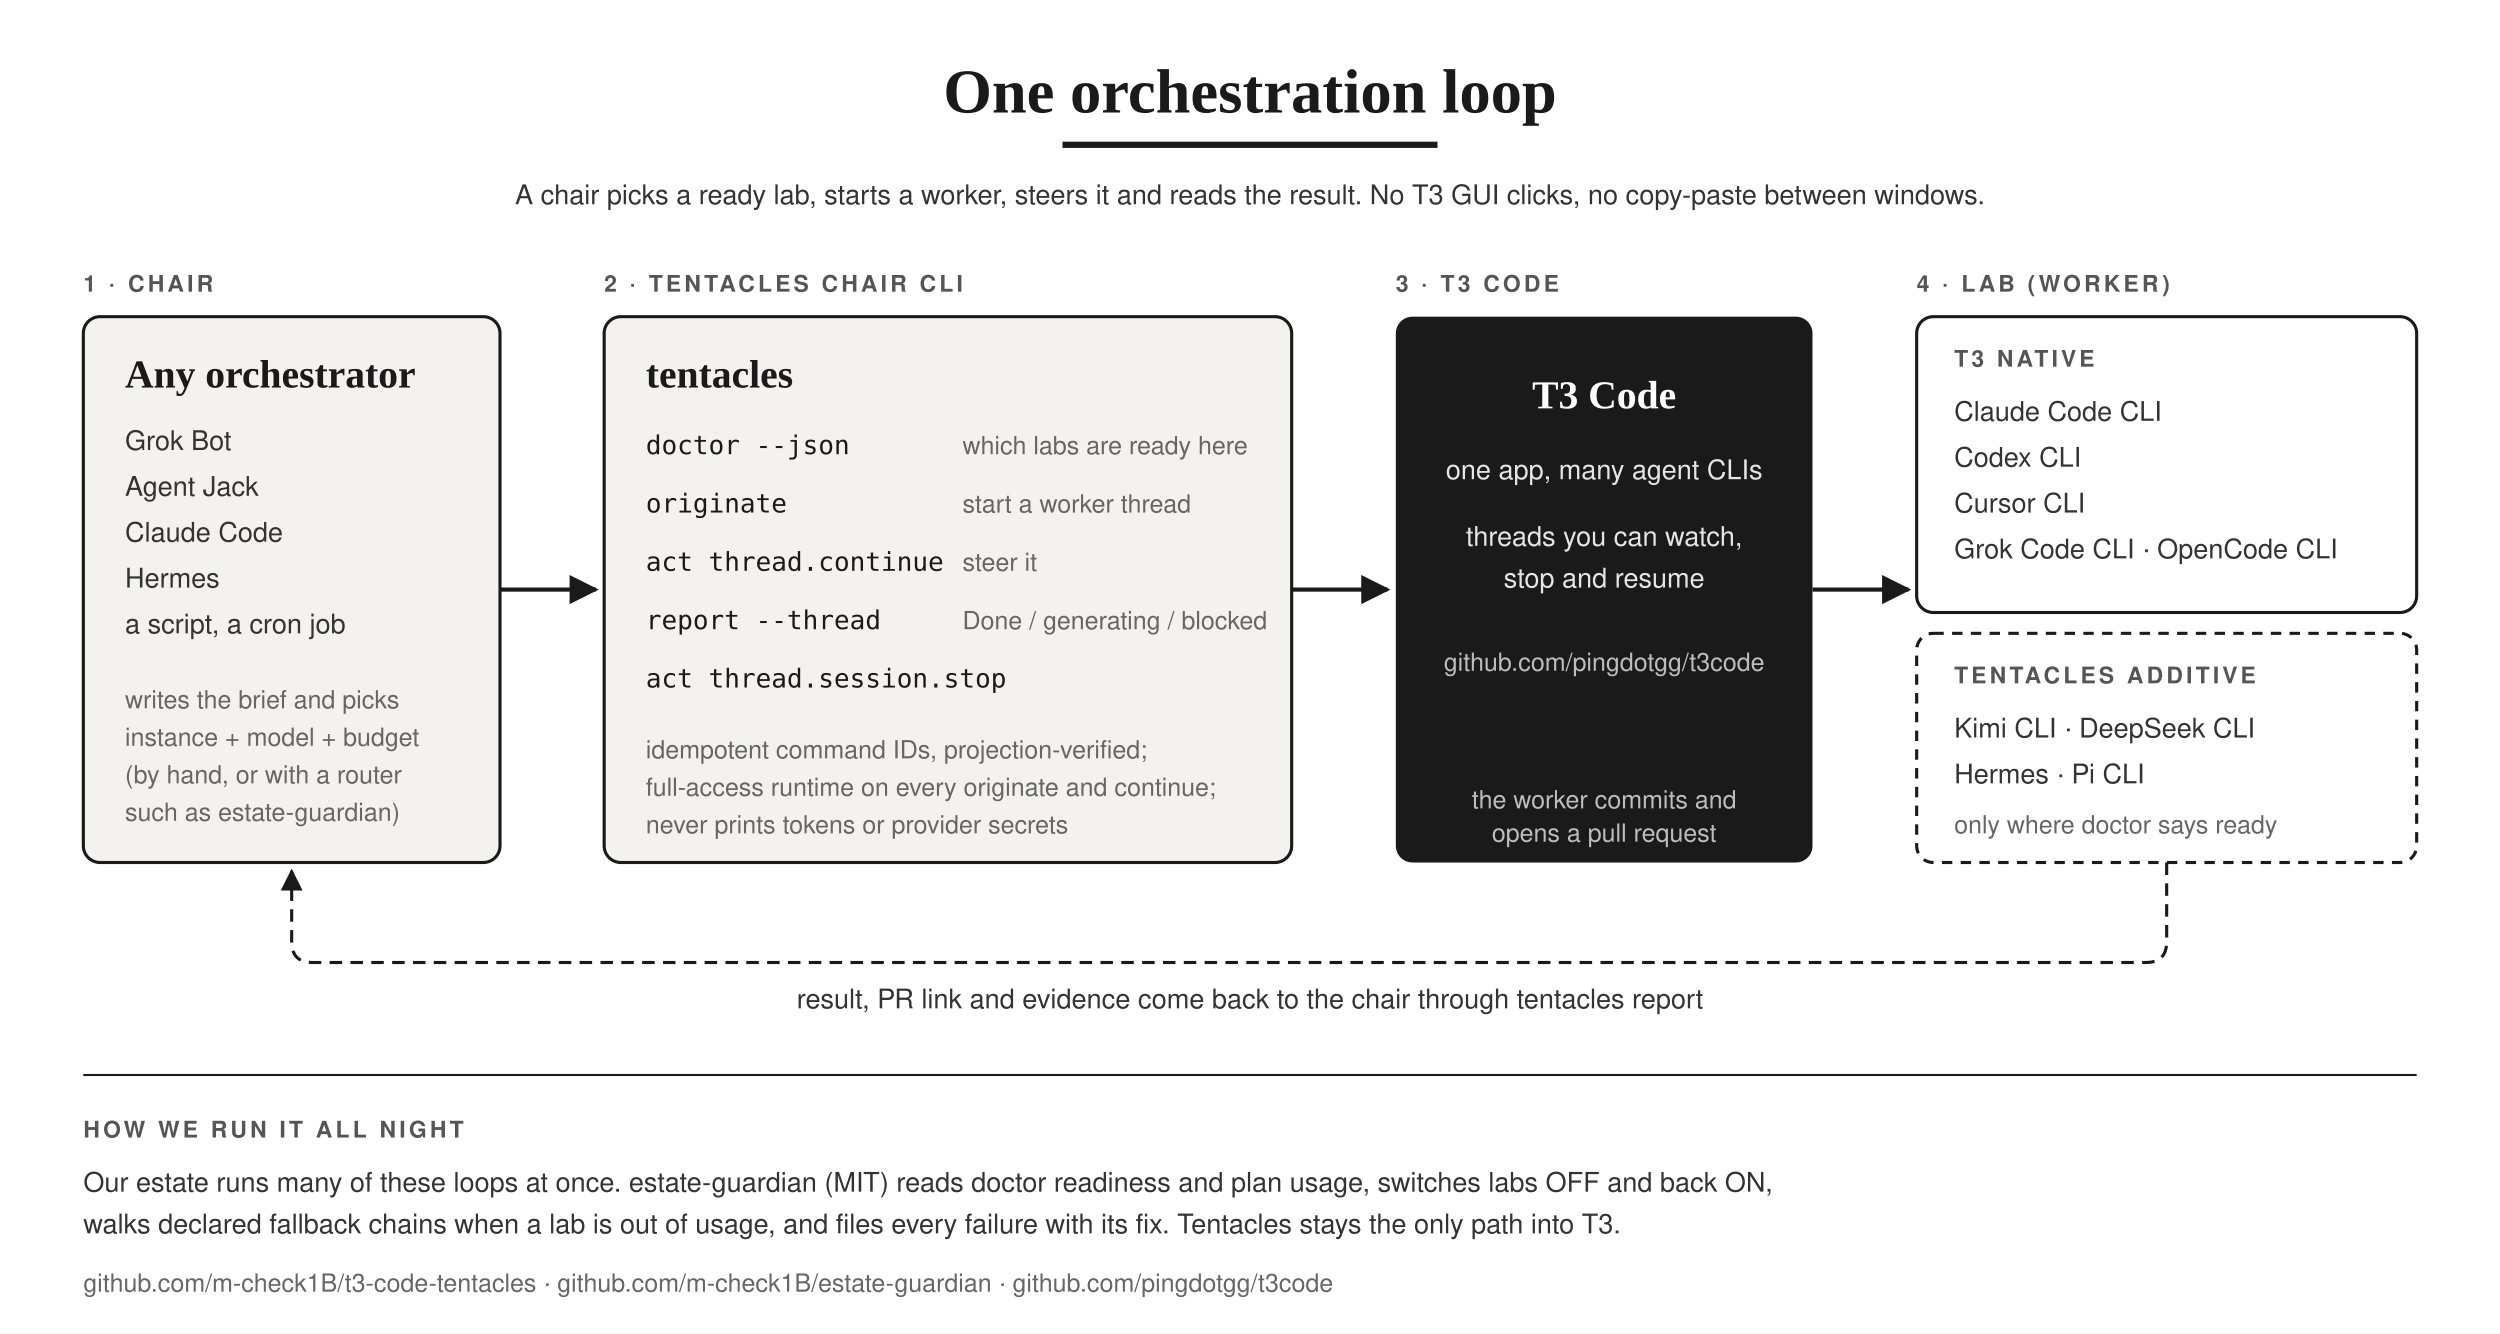
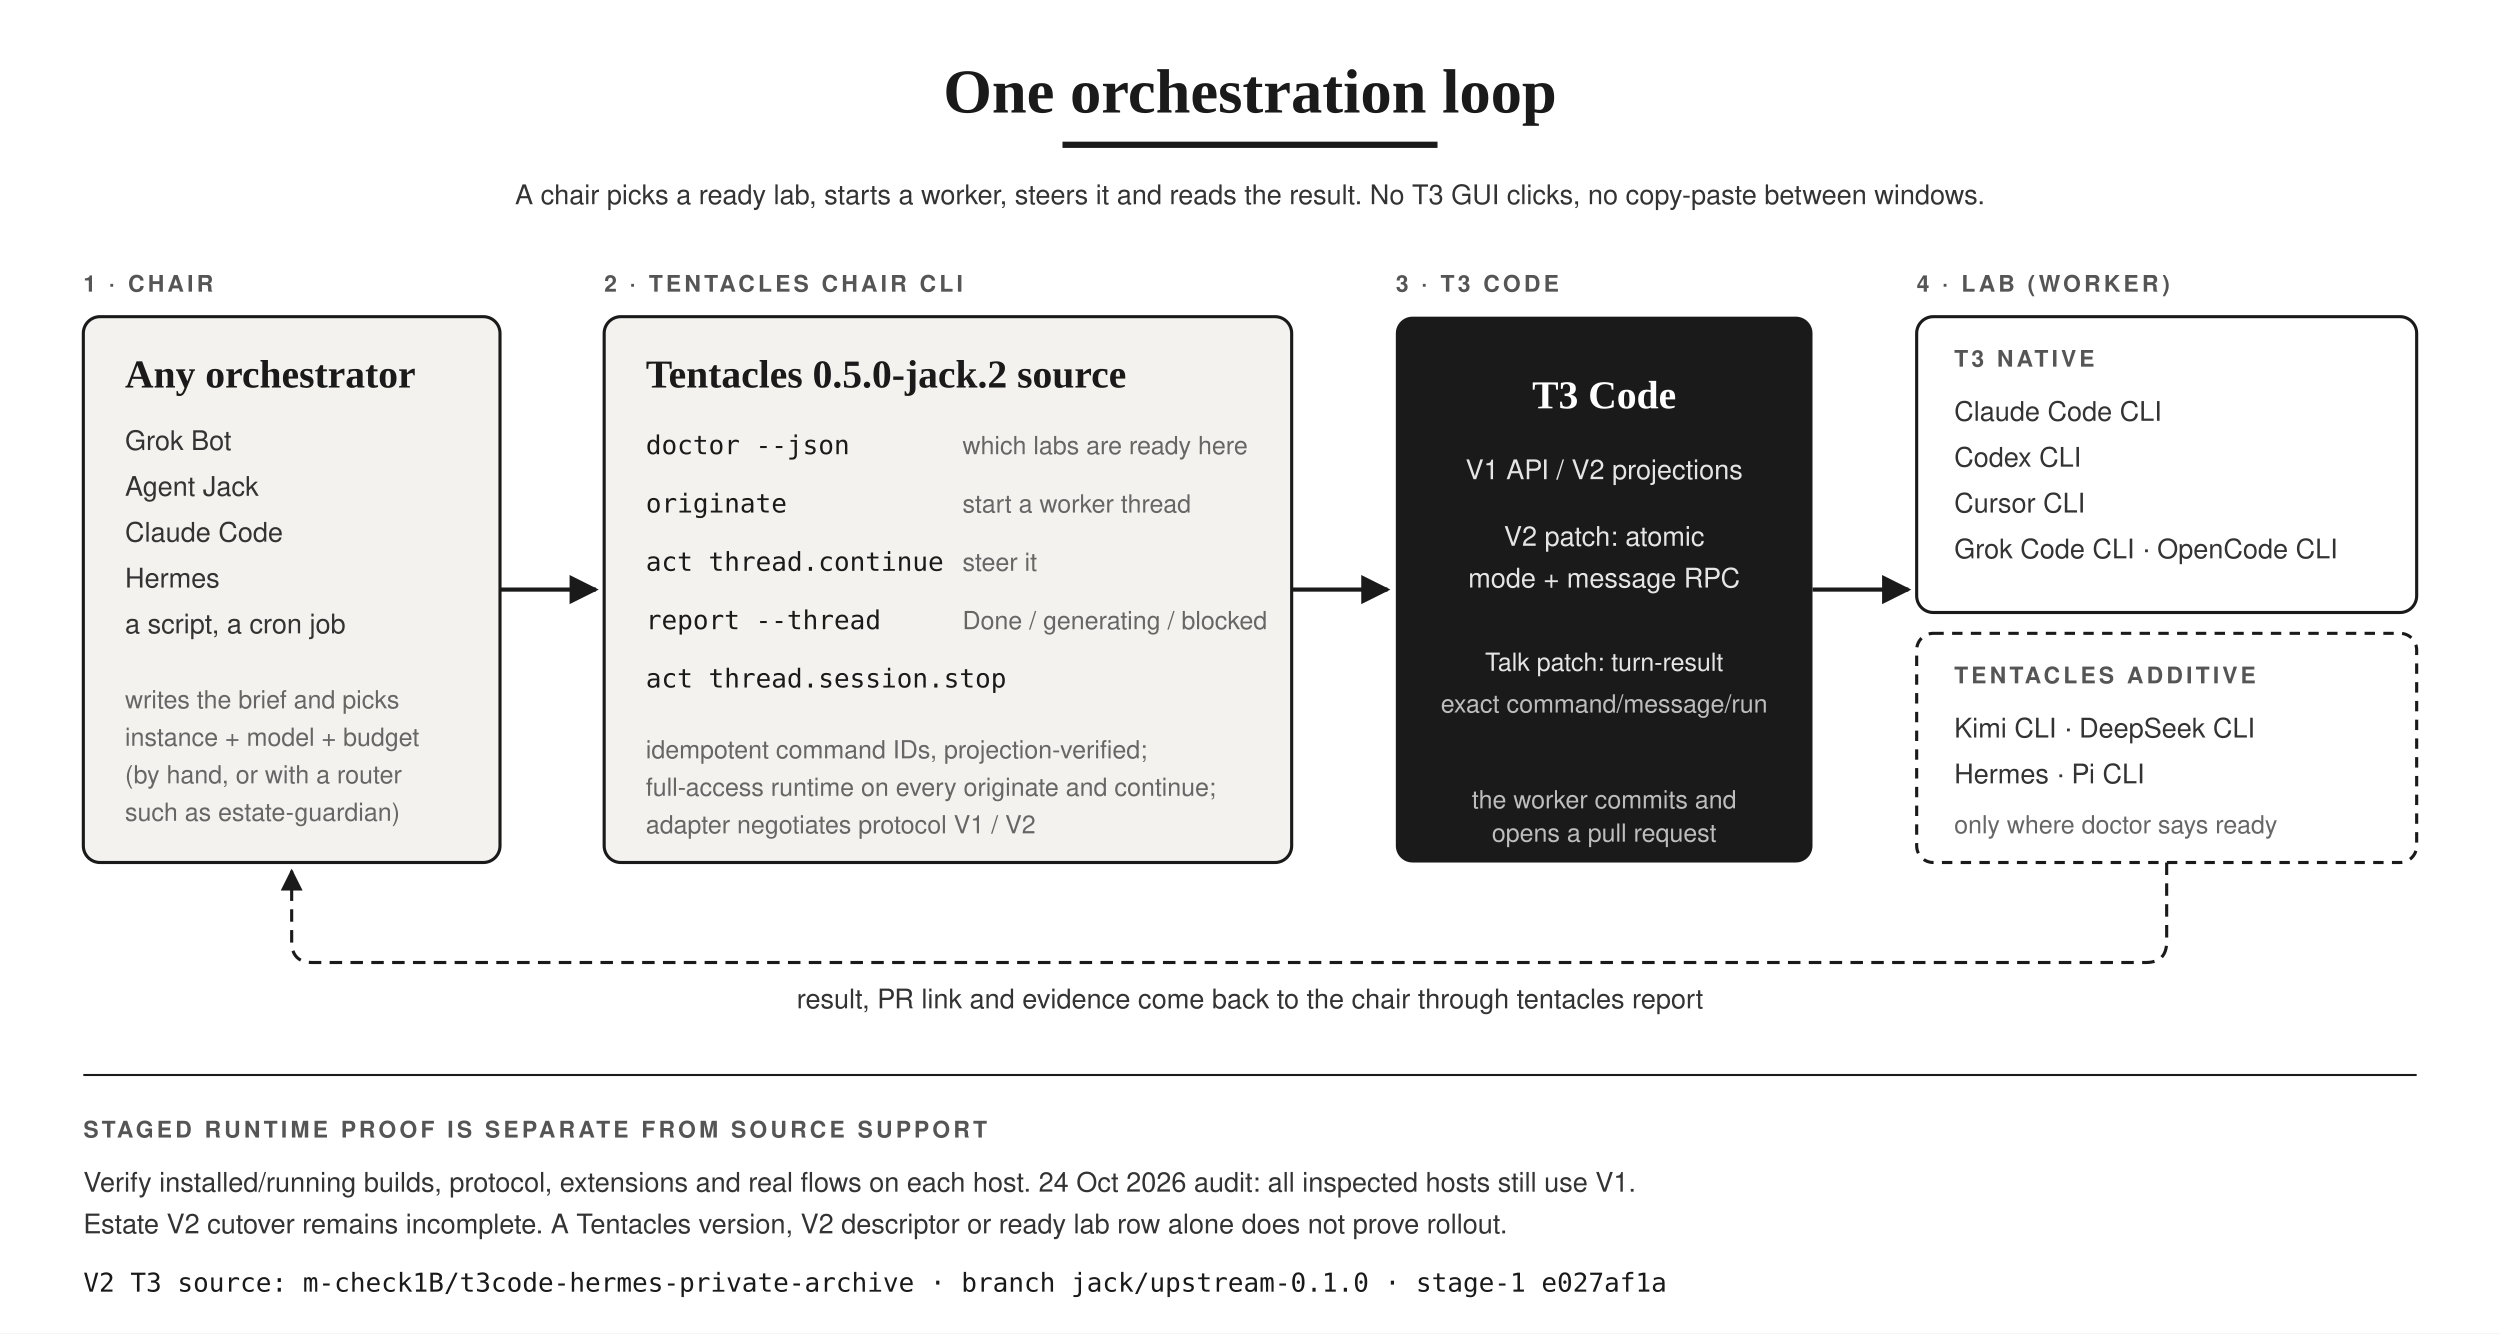
<svg xmlns="http://www.w3.org/2000/svg" viewBox="0 0 1200 640" width="1200" height="640">
  <defs>
    <marker id="a" viewBox="0 0 10 10" refX="9" refY="5" markerWidth="7" markerHeight="7" orient="auto-start-reverse">
      <path d="M0 0 L10 5 L0 10 z" fill="#1a1a1a" />
    </marker>
  </defs>
  <style>
    .serif { font-family: Georgia, 'Iowan Old Style', 'Times New Roman', serif }
    .sans { font-family: -apple-system, 'Segoe UI', Helvetica, Arial, sans-serif }
    .mono { font-family: ui-monospace, SFMono-Regular, Menlo, Consolas, monospace }
    .t { font-size: 30px; font-weight: 700; fill: #1a1a1a }
    .h { font-size: 19px; font-weight: 700; fill: #1a1a1a }
    .k { font-size: 11px; font-weight: 700; letter-spacing: .14em; fill: #555 }
    .s { font-size: 13px; fill: #333 }
    .m { font-size: 12.5px; fill: #1a1a1a }
    .n { font-size: 12px; fill: #666 }
  </style>
  <rect x="0" y="0" width="1200" height="640" fill="#ffffff" />
  <text x="600" y="54" text-anchor="middle" class="serif t">One orchestration loop</text>
  <rect x="510" y="68" width="180" height="3" fill="#1a1a1a" />
  <text x="600" y="98" text-anchor="middle" class="sans s">A chair picks a ready lab, starts a worker, steers it and reads the result. No T3 GUI clicks, no copy-paste between windows.</text>
  <text x="40" y="140" class="sans k">1 · CHAIR</text>
  <rect x="40" y="152" width="200" height="262" rx="8" fill="#f3f2ee" stroke="#1a1a1a" stroke-width="1.5" />
  <text x="60" y="186" class="serif h">Any orchestrator</text>
  <text x="60" y="216" class="sans s">Grok Bot</text>
  <text x="60" y="238" class="sans s">Agent Jack</text>
  <text x="60" y="260" class="sans s">Claude Code</text>
  <text x="60" y="282" class="sans s">Hermes</text>
  <text x="60" y="304" class="sans s">a script, a cron job</text>
  <text x="60" y="340" class="sans n">writes the brief and picks</text>
  <text x="60" y="358" class="sans n">instance + model + budget</text>
  <text x="60" y="376" class="sans n">(by hand, or with a router</text>
  <text x="60" y="394" class="sans n">such as estate-guardian)</text>
  <text x="290" y="140" class="sans k">2 · TENTACLES CHAIR CLI</text>
  <rect x="290" y="152" width="330" height="262" rx="8" fill="#f3f2ee" stroke="#1a1a1a" stroke-width="1.5" />
-   <text x="310" y="186" class="serif h">tentacles</text>
+   <text x="310" y="186" class="serif h">Tentacles 0.5.0-jack.2 source</text>
  <text x="310" y="218" class="mono m">doctor --json</text>
  <text x="462" y="218" class="sans n">which labs are ready here</text>
  <text x="310" y="246" class="mono m">originate</text>
  <text x="462" y="246" class="sans n">start a worker thread</text>
  <text x="310" y="274" class="mono m">act thread.continue</text>
  <text x="462" y="274" class="sans n">  steer it</text>
  <text x="310" y="302" class="mono m">report --thread</text>
  <text x="462" y="302" class="sans n">Done / generating / blocked</text>
  <text x="310" y="330" class="mono m">act thread.session.stop</text>
  <text x="310" y="364" class="sans n">idempotent command IDs, projection-verified;</text>
  <text x="310" y="382" class="sans n">full-access runtime on every originate and continue;</text>
-   <text x="310" y="400" class="sans n">never prints tokens or provider secrets</text>
+   <text x="310" y="400" class="sans n">adapter negotiates protocol V1 / V2</text>
  <text x="670" y="140" class="sans k">3 · T3 CODE</text>
  <rect x="670" y="152" width="200" height="262" rx="8" fill="#1a1a1a" />
  <text x="770" y="196" text-anchor="middle" class="serif h" fill="#ffffff" style="fill:#fff">T3 Code</text>
-   <text x="770" y="230" text-anchor="middle" class="sans s" style="fill:#e5e5e5">one app, many agent CLIs</text>
-   <text x="770" y="262" text-anchor="middle" class="sans s" style="fill:#e5e5e5">threads you can watch,</text>
-   <text x="770" y="282" text-anchor="middle" class="sans s" style="fill:#e5e5e5">stop and resume</text>
-   <text x="770" y="322" text-anchor="middle" class="sans n" style="fill:#bdbdbd">github.com/pingdotgg/t3code</text>
+   <text x="770" y="230" text-anchor="middle" class="sans s" style="fill:#e5e5e5">V1 API / V2 projections</text>
+   <text x="770" y="262" text-anchor="middle" class="sans s" style="fill:#e5e5e5">V2 patch: atomic</text>
+   <text x="770" y="282" text-anchor="middle" class="sans s" style="fill:#e5e5e5">mode + message RPC</text>
+   <text x="770" y="322" text-anchor="middle" class="sans n" style="fill:#e5e5e5">Talk patch: turn-result</text>
+   <text x="770" y="342" text-anchor="middle" class="sans n" style="fill:#bdbdbd">exact command/message/run</text>
  <text x="770" y="388" text-anchor="middle" class="sans n" style="fill:#bdbdbd">the worker commits and</text>
  <text x="770" y="404" text-anchor="middle" class="sans n" style="fill:#bdbdbd">opens a pull request</text>
  <text x="920" y="140" class="sans k">4 · LAB (WORKER)</text>
  <rect x="920" y="152" width="240" height="142" rx="8" fill="#ffffff" stroke="#1a1a1a" stroke-width="1.5" />
  <text x="938" y="176" class="sans k">T3 NATIVE</text>
  <text x="938" y="202" class="sans s">Claude Code CLI</text>
  <text x="938" y="224" class="sans s">Codex CLI</text>
  <text x="938" y="246" class="sans s">Cursor CLI</text>
  <text x="938" y="268" class="sans s">Grok Code CLI · OpenCode CLI</text>
  <rect x="920" y="304" width="240" height="110" rx="8" fill="#ffffff" stroke="#1a1a1a" stroke-width="1.5" stroke-dasharray="5 4" />
  <text x="938" y="328" class="sans k">TENTACLES ADDITIVE</text>
  <text x="938" y="354" class="sans s">Kimi CLI · DeepSeek CLI</text>
  <text x="938" y="376" class="sans s">Hermes · Pi CLI</text>
  <text x="938" y="400" class="sans n">only where doctor says ready</text>
  <path d="M240 283 H286" stroke="#1a1a1a" stroke-width="2" fill="none" marker-end="url(#a)" />
  <path d="M620 283 H666" stroke="#1a1a1a" stroke-width="2" fill="none" marker-end="url(#a)" />
  <path d="M870 283 H916" stroke="#1a1a1a" stroke-width="2" fill="none" marker-end="url(#a)" />
  <path d="M1040 414 V452 Q1040 462 1030 462 H150 Q140 462 140 452 V418" stroke="#1a1a1a" stroke-width="1.5" stroke-dasharray="6 4" fill="none" marker-end="url(#a)" />
  <text x="600" y="484" text-anchor="middle" class="sans s">result, PR link and evidence come back to the chair through tentacles report</text>
  <line x1="40" y1="516" x2="1160" y2="516" stroke="#1a1a1a" stroke-width="1" />
-   <text x="40" y="546" class="sans k">HOW WE RUN IT ALL NIGHT</text>
-   <text x="40" y="572" class="sans s">Our estate runs many of these loops at once. estate-guardian (MIT) reads doctor readiness and plan usage, switches labs OFF and back ON,</text>
-   <text x="40" y="592" class="sans s">walks declared fallback chains when a lab is out of usage, and files every failure with its fix. Tentacles stays the only path into T3.</text>
-   <text x="40" y="620" class="sans n">github.com/m-check1B/t3-code-tentacles · github.com/m-check1B/estate-guardian · github.com/pingdotgg/t3code</text>
+   <text x="40" y="546" class="sans k">STAGED RUNTIME PROOF IS SEPARATE FROM SOURCE SUPPORT</text>
+   <text x="40" y="572" class="sans s">Verify installed/running builds, protocol, extensions and real flows on each host. 24 Oct 2026 audit: all inspected hosts still use V1.</text>
+   <text x="40" y="592" class="sans s">Estate V2 cutover remains incomplete. A Tentacles version, V2 descriptor or ready lab row alone does not prove rollout.</text>
+   <text x="40" y="620" class="mono m">V2 T3 source: m-check1B/t3code-hermes-private-archive · branch jack/upstream-0.1.0 · stage-1 e027af1a</text>
</svg>
